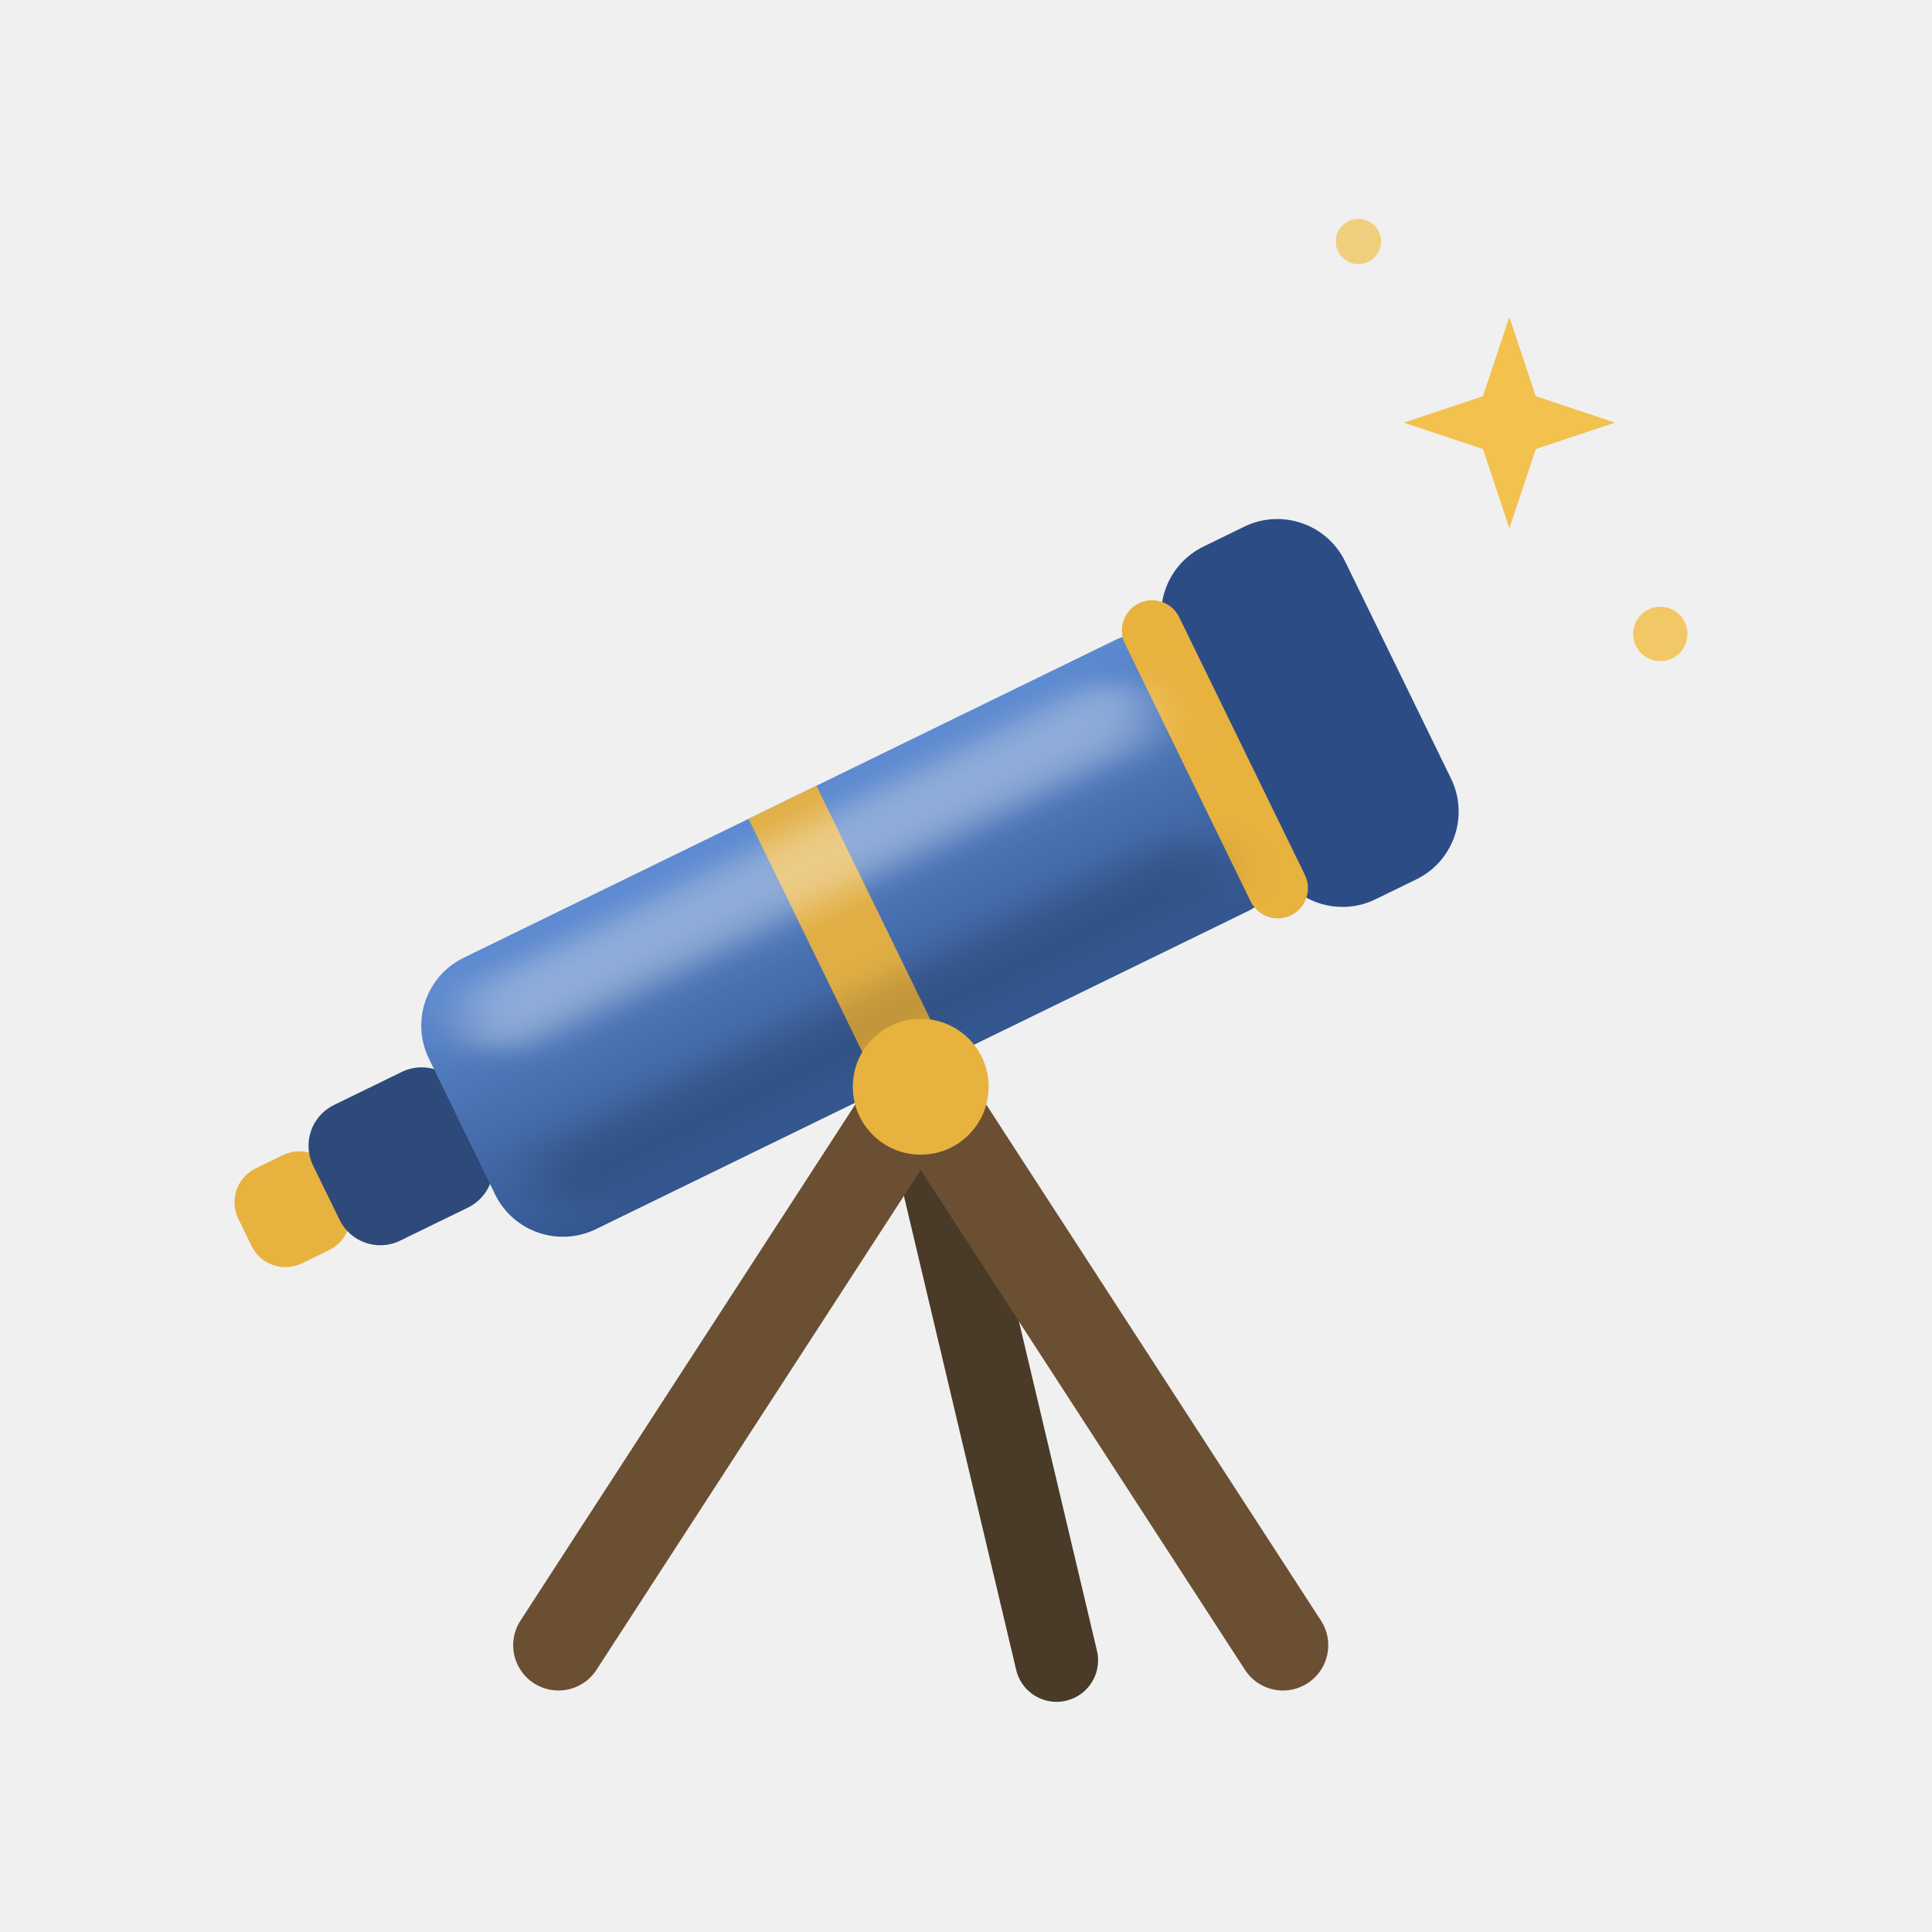
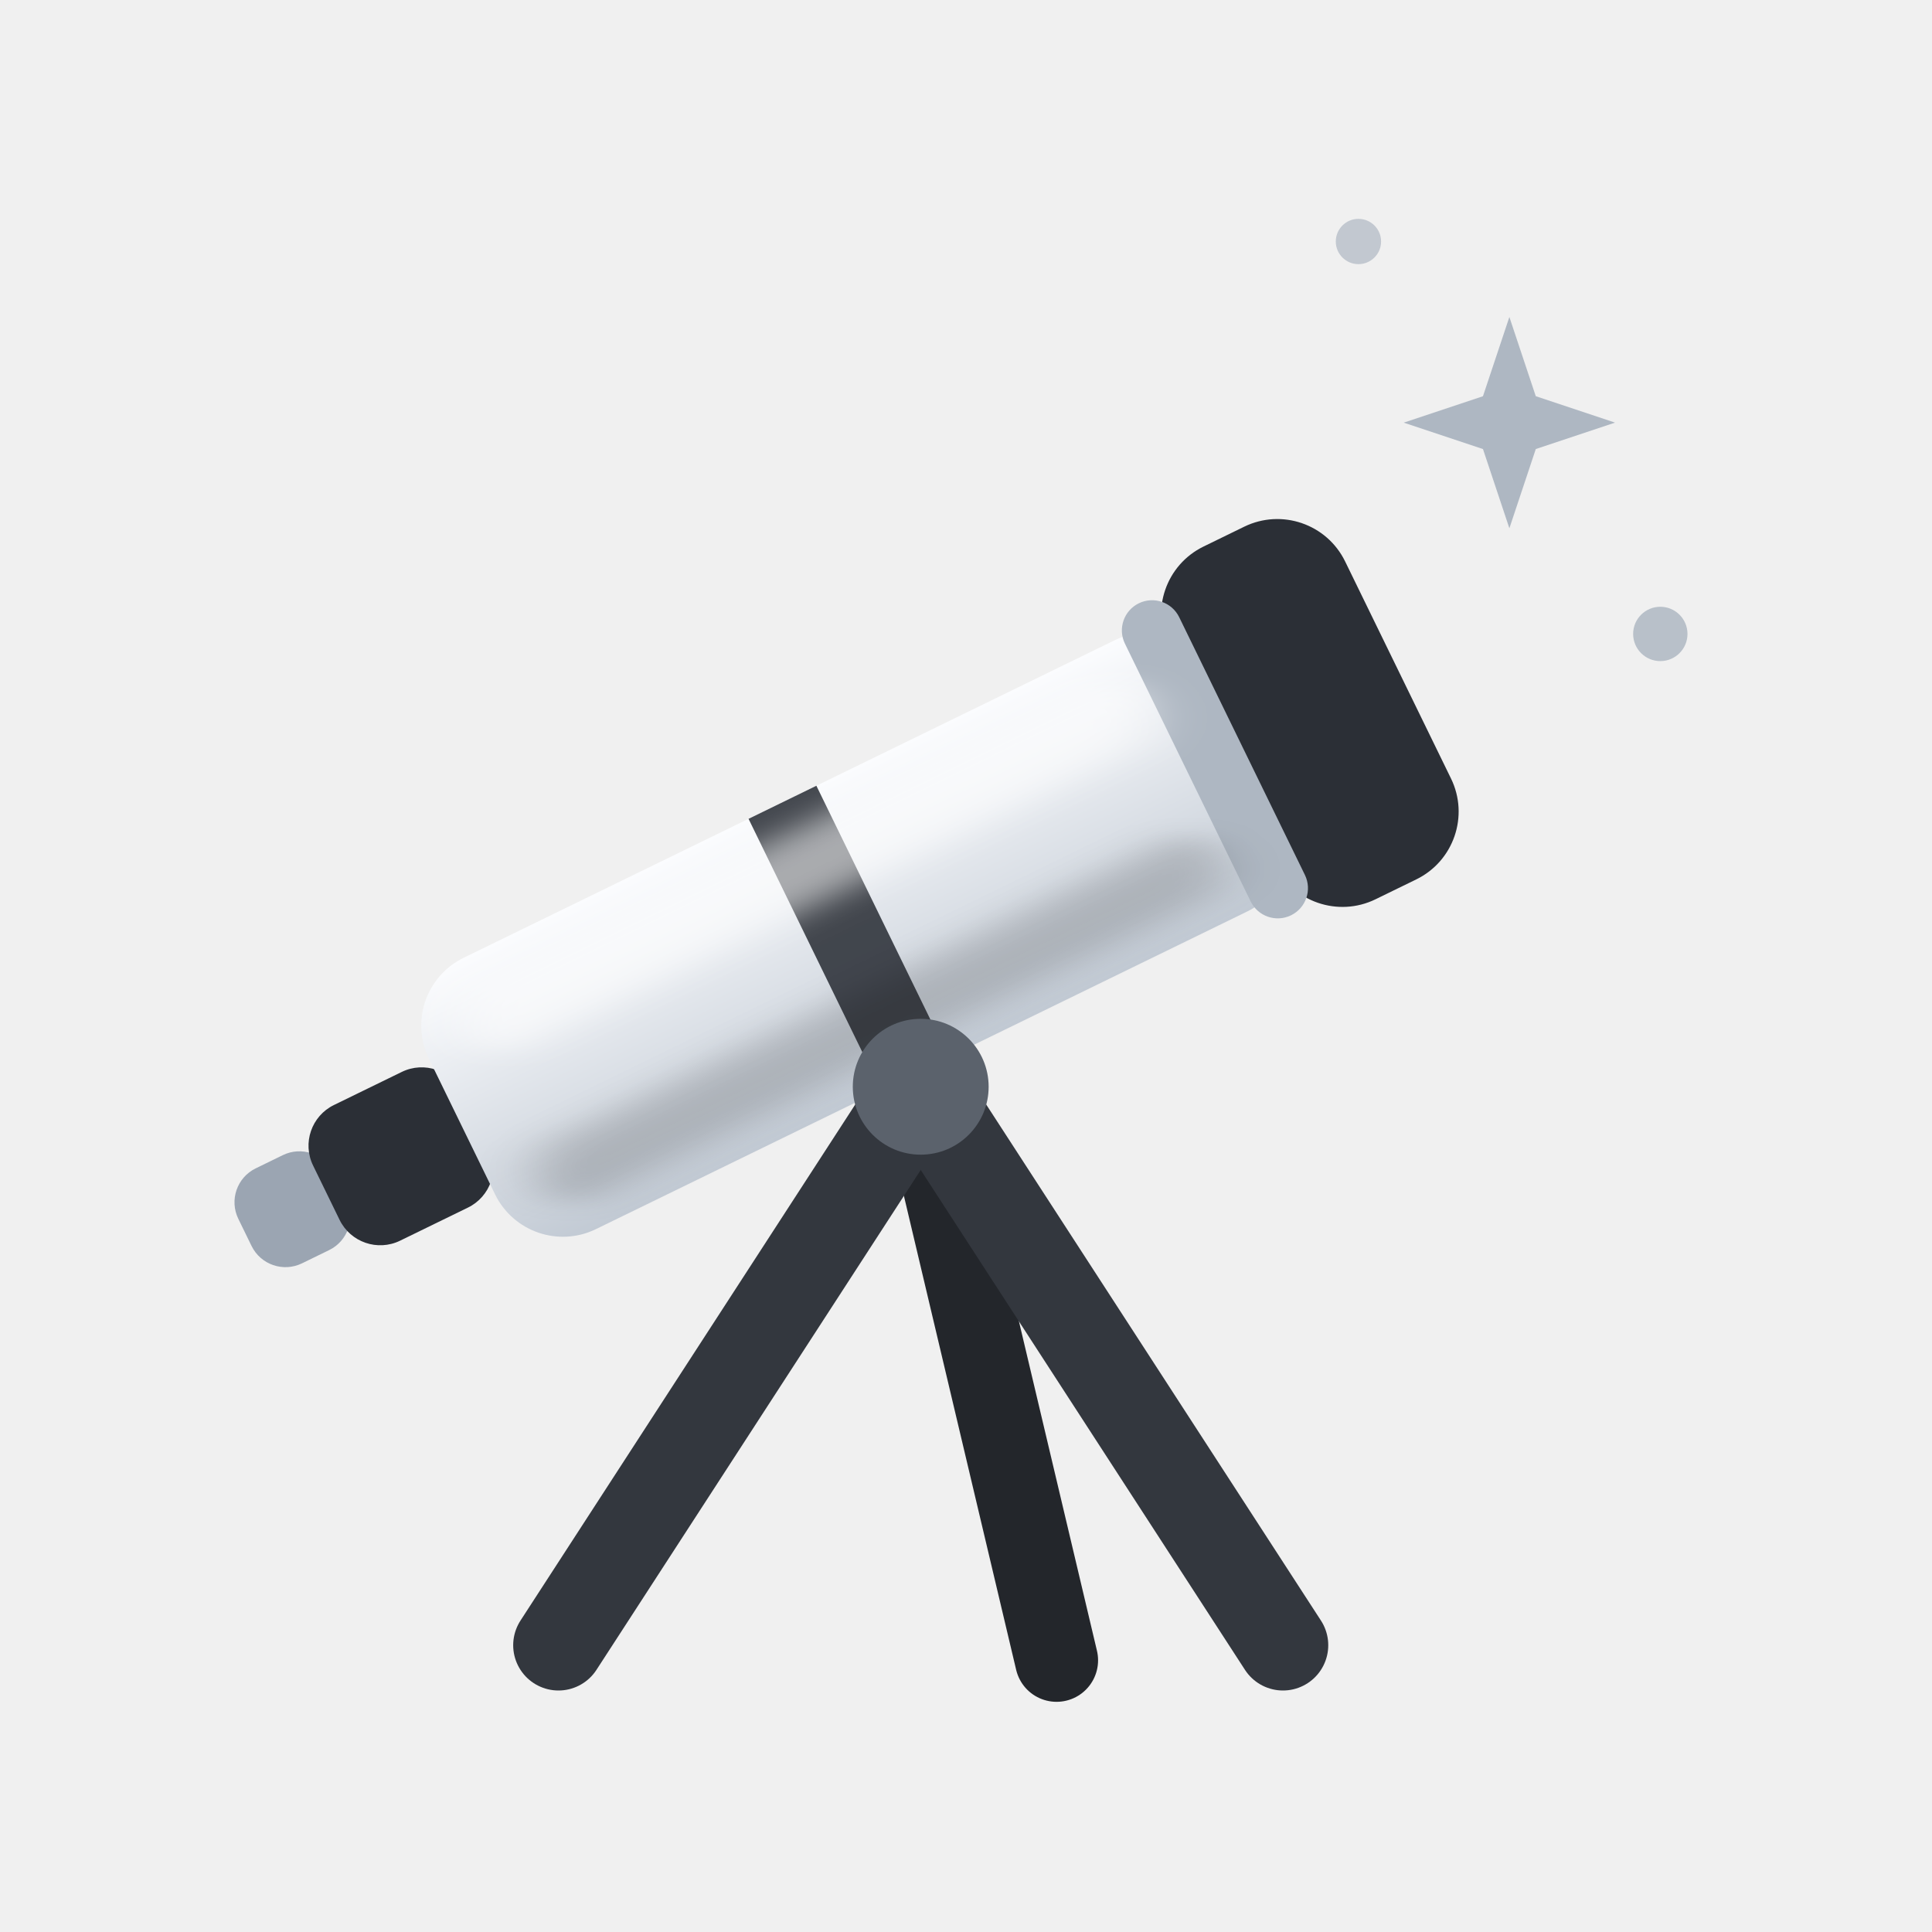
<svg xmlns="http://www.w3.org/2000/svg" width="128" height="128" viewBox="0 0 128 128" fill="none">
  <defs>
    <linearGradient id="tsTube" x1="60" y1="50" x2="60" y2="70" gradientUnits="userSpaceOnUse">
-       <stop offset="0" stop-color="#5C8AD1" />
-       <stop offset="1" stop-color="#33568F" />
+       <stop offset="0" stop-color="#FBFCFE" />
+       <stop offset="1" stop-color="#C2CAD4" />
    </linearGradient>
    <filter id="tsBlur" x="-60%" y="-60%" width="220%" height="220%">
      <feGaussianBlur stdDeviation="1.4" />
    </filter>
  </defs>
-   <line x1="61" y1="72" x2="70" y2="110" stroke="#4A3A28" stroke-width="5.5" stroke-linecap="round" />
-   <line x1="61" y1="72" x2="37" y2="109" stroke="#6B4F33" stroke-width="6" stroke-linecap="round" />
-   <line x1="61" y1="72" x2="85" y2="109" stroke="#6B4F33" stroke-width="6" stroke-linecap="round" />
+   <line x1="61" y1="72" x2="70" y2="110" stroke="#23262B" stroke-width="5.5" stroke-linecap="round" />
+   <line x1="61" y1="72" x2="37" y2="109" stroke="#33373E" stroke-width="6" stroke-linecap="round" />
+   <line x1="61" y1="72" x2="85" y2="109" stroke="#33373E" stroke-width="6" stroke-linecap="round" />
  <g transform="rotate(-26 62 66)">
-     <rect x="14" y="56.5" width="7" height="7" rx="2.5" fill="#E8B23F" />
-     <rect x="20" y="55" width="11" height="10" rx="3" fill="#2E4A7A" />
+     <rect x="14" y="56.5" width="7" height="7" rx="2.5" fill="#9BA5B2" />
+     <rect x="20" y="55" width="11" height="10" rx="3" fill="#2B2F36" />
    <rect x="30" y="50" width="58" height="20" rx="5" fill="url(#tsTube)" />
-     <rect x="56" y="50" width="5" height="20" fill="#E8B23F" fill-opacity="0.95" />
-     <rect x="86" y="47" width="13" height="26" rx="5" fill="#2C4C86" />
-     <rect x="83.5" y="48.5" width="4" height="23" rx="2" fill="#E8B23F" />
-     <rect x="33" y="52" width="50" height="5" rx="2.5" fill="#FFFFFF" fill-opacity="0.35" filter="url(#tsBlur)" />
-     <rect x="33" y="63.5" width="50" height="4.5" rx="2.2" fill="#000000" fill-opacity="0.14" filter="url(#tsBlur)" />
+     <rect x="56" y="50" width="5" height="20" fill="#3A3E46" fill-opacity="0.95" />
+     <rect x="86" y="47" width="13" height="26" rx="5" fill="#2B2F36" />
+     <rect x="83.5" y="48.5" width="4" height="23" rx="2" fill="#AEB7C2" />
+     <rect x="33" y="52" width="50" height="5" rx="2.5" fill="#FFFFFF" fill-opacity="0.55" filter="url(#tsBlur)" />
+     <rect x="33" y="63.5" width="50" height="4.5" rx="2.2" fill="#000000" fill-opacity="0.16" filter="url(#tsBlur)" />
  </g>
-   <circle cx="61" cy="72" r="4.5" fill="#E8B23F" />
-   <path d="M100 21 L101.75 26.25 L107 28 L101.75 29.75 L100 35 L98.25 29.75 L93 28 L98.25 26.25 Z" fill="#F2C14E" />
-   <circle cx="110" cy="42" r="1.8" fill="#F2C14E" fill-opacity="0.85" />
-   <circle cx="90" cy="16" r="1.5" fill="#F2C14E" fill-opacity="0.7" />
+   <circle cx="61" cy="72" r="4.5" fill="#5B626C" />
+   <path d="M100 21 L101.75 26.25 L107 28 L101.75 29.75 L100 35 L98.25 29.75 L93 28 L98.25 26.25 Z" fill="#AEB7C2" />
+   <circle cx="110" cy="42" r="1.8" fill="#AEB7C2" fill-opacity="0.85" />
+   <circle cx="90" cy="16" r="1.5" fill="#AEB7C2" fill-opacity="0.7" />
</svg>
